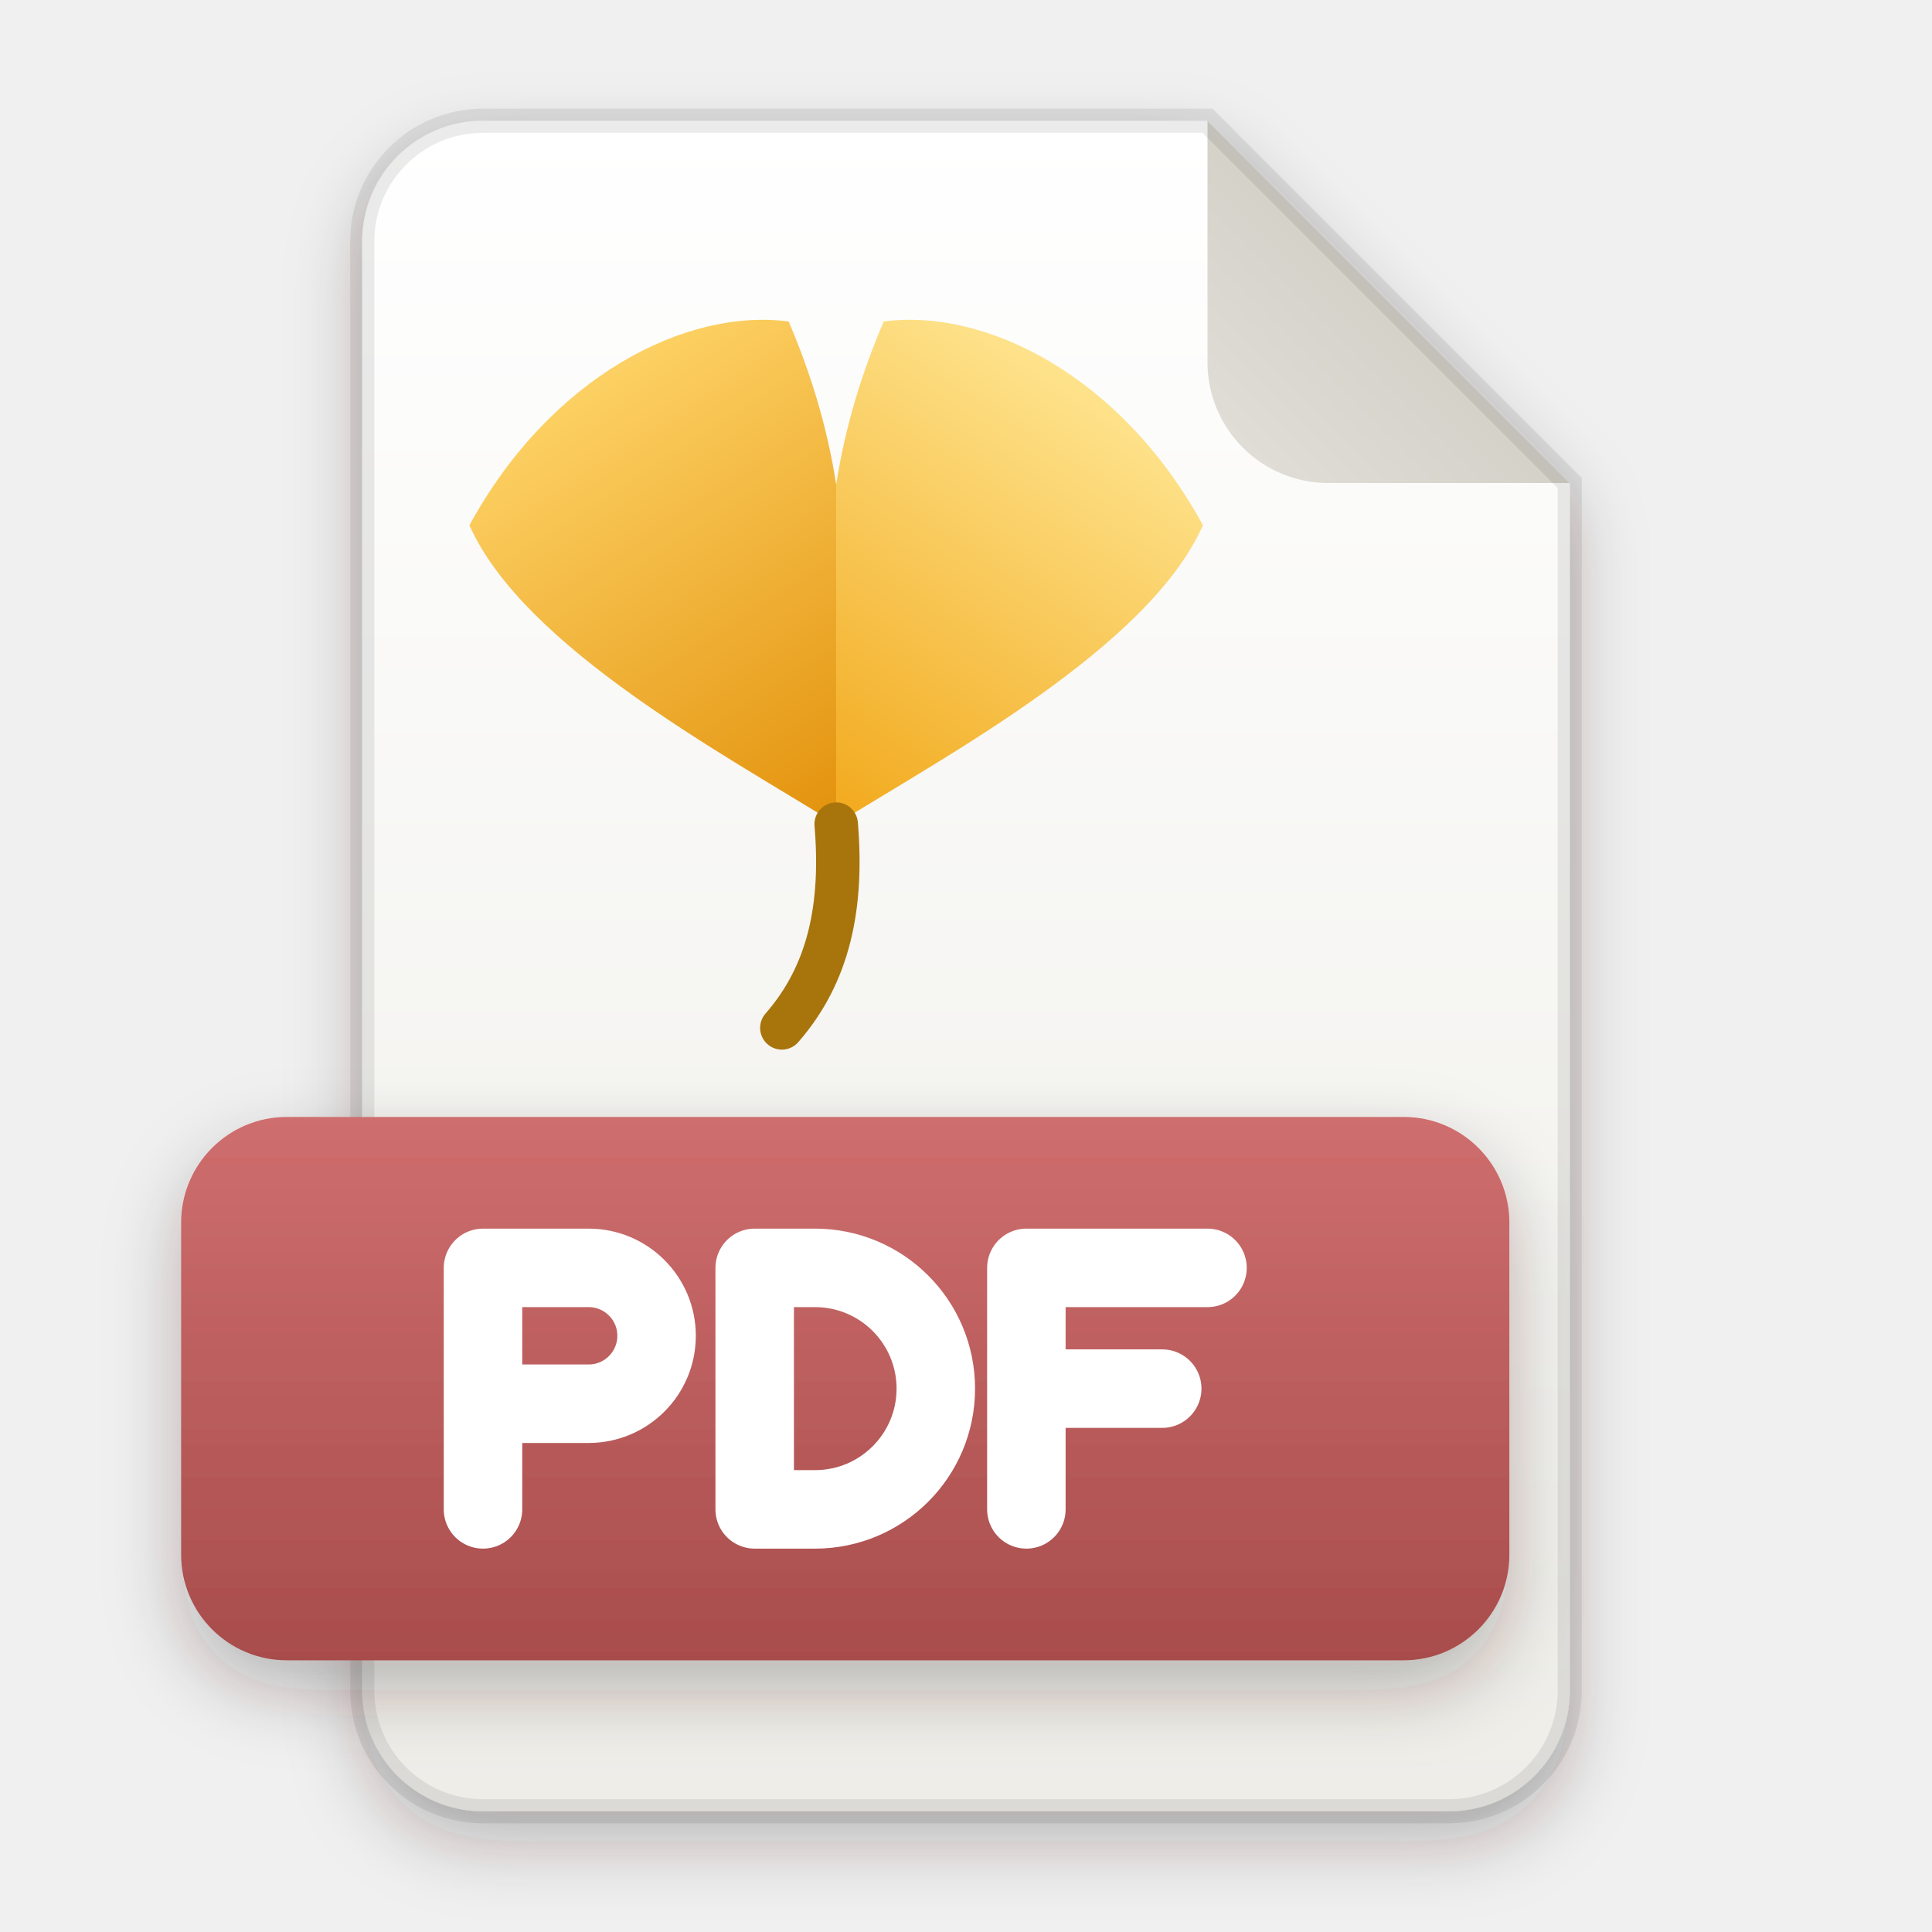
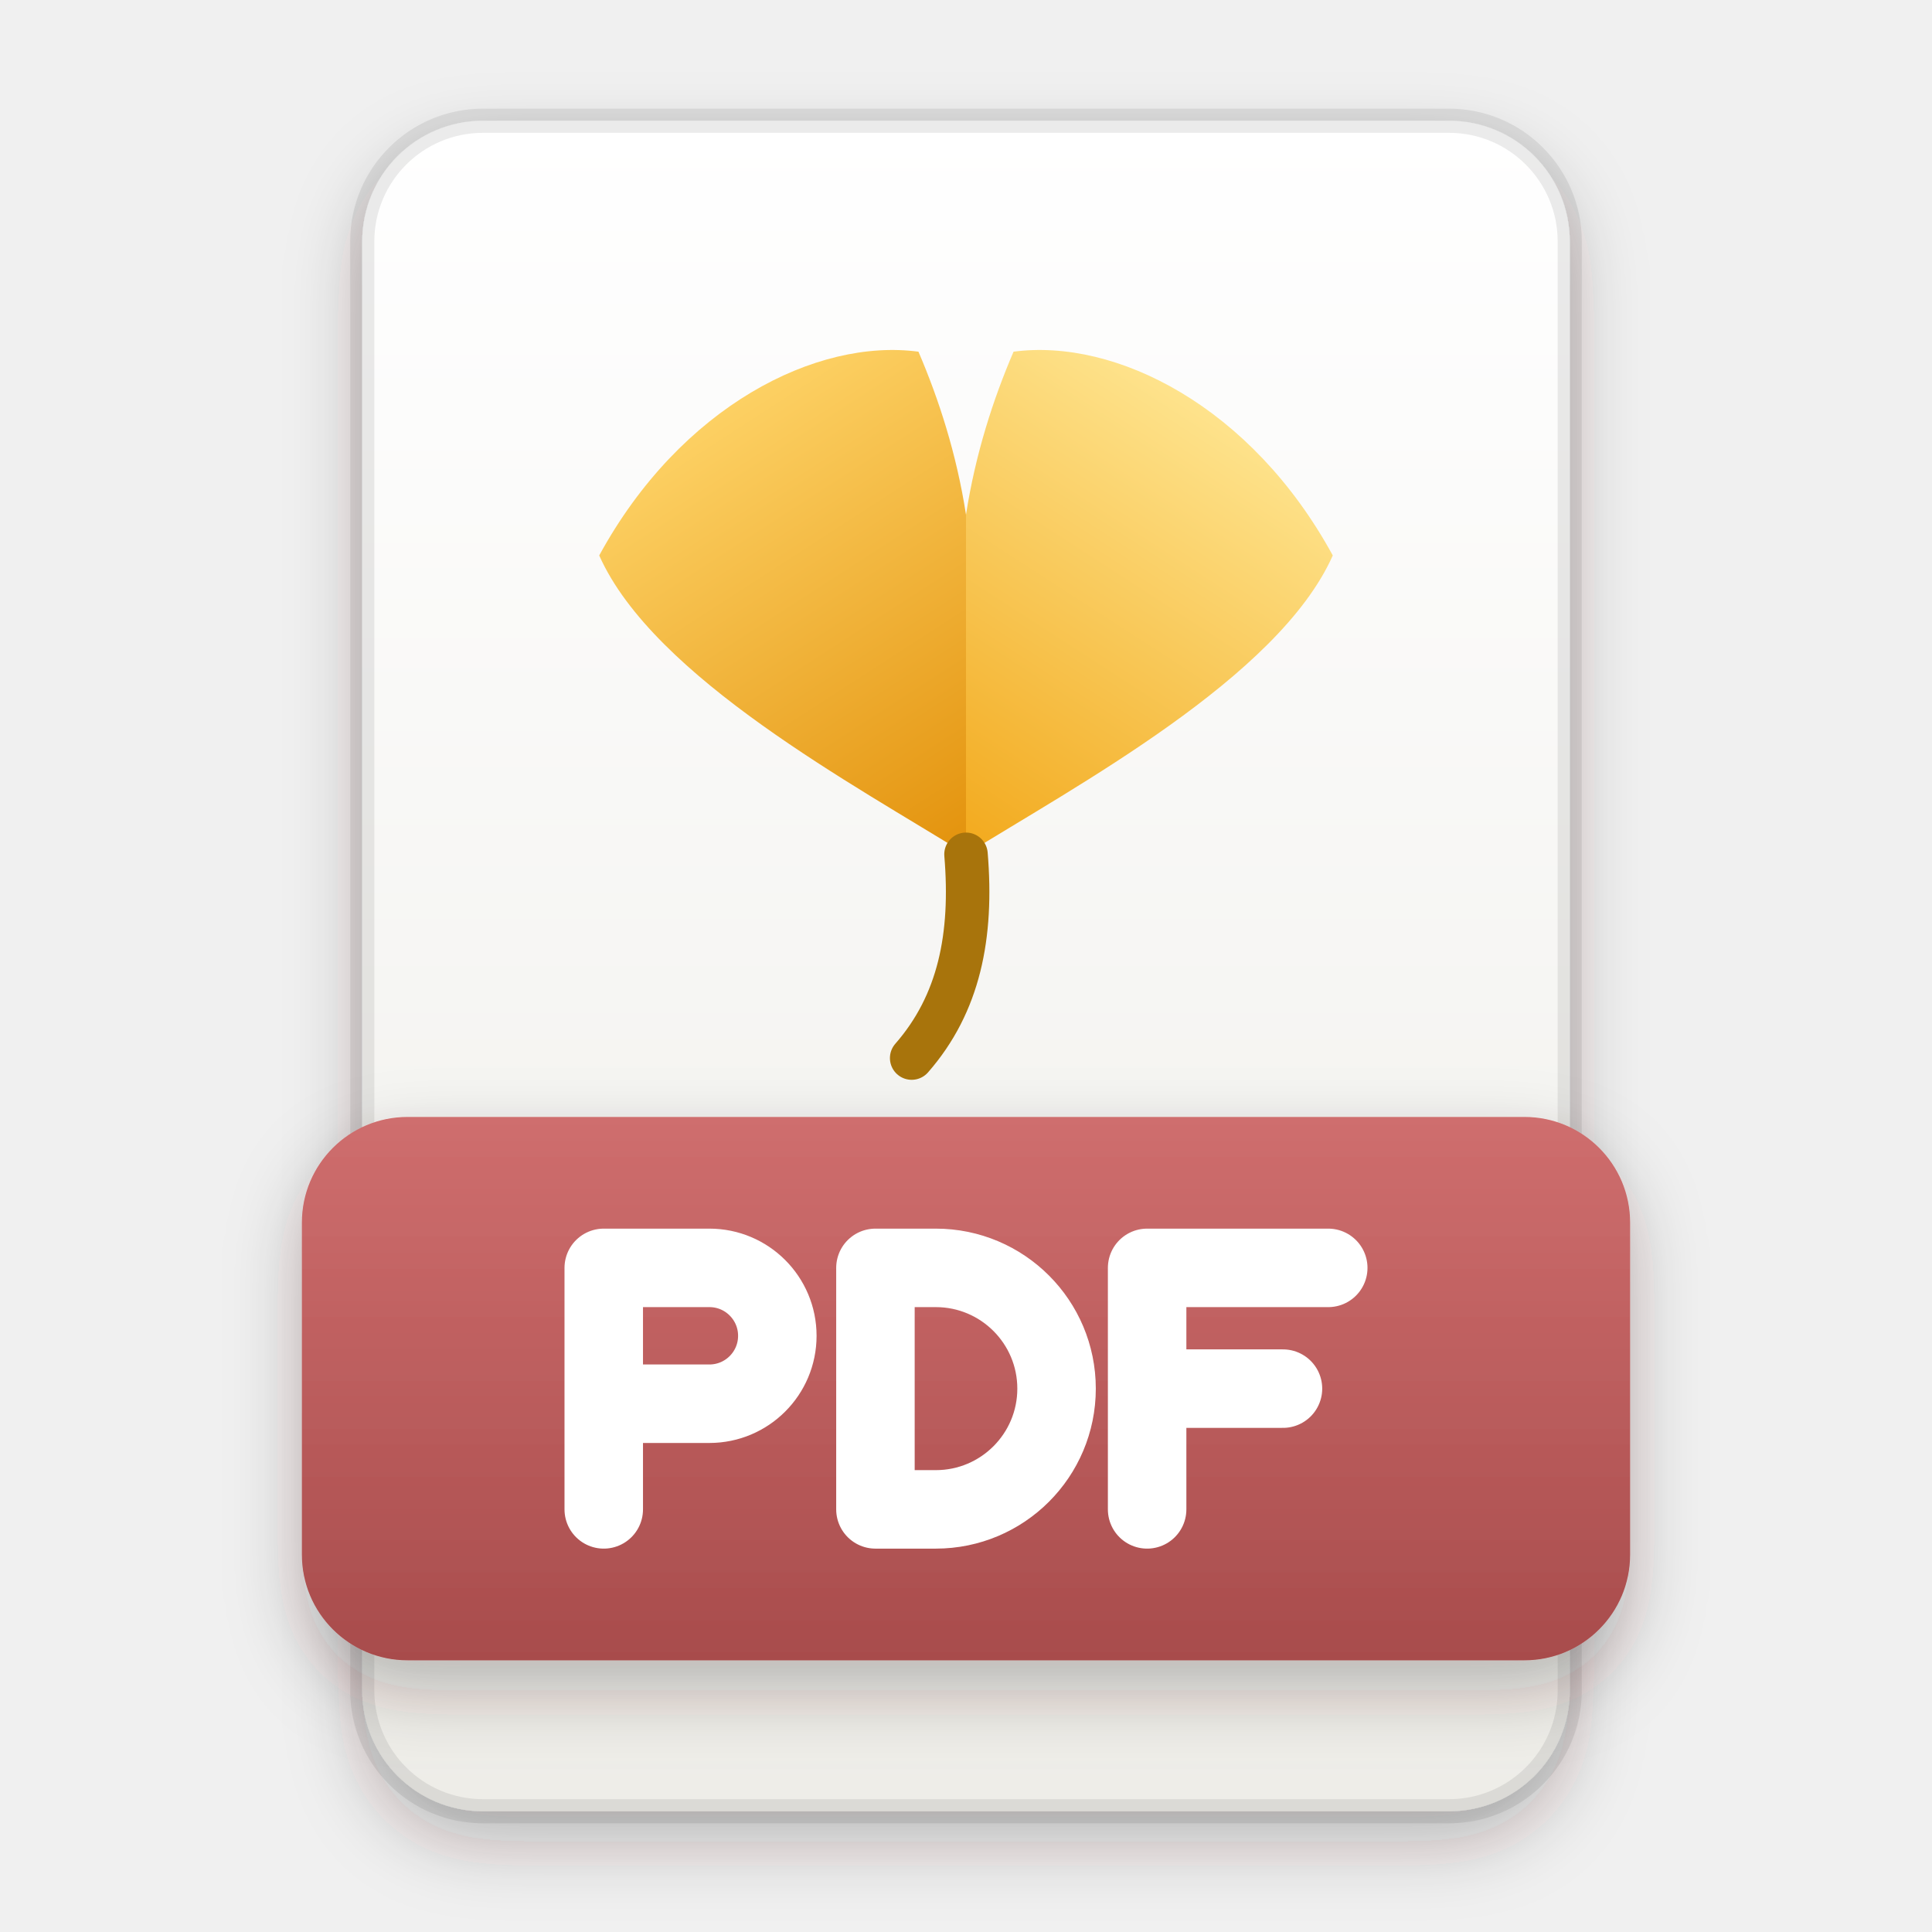
<svg xmlns="http://www.w3.org/2000/svg" width="256" height="256" viewBox="0 0 64 64">
  <defs>
    <linearGradient id="paper" x1="32" y1="4" x2="32" y2="60" gradientUnits="userSpaceOnUse">
      <stop offset="0" stop-color="#fff" />
      <stop offset="1" stop-color="#eeede8" />
-     </linearGradient>
-     <linearGradient id="fold" x1="40" y1="16" x2="48" y2="8" gradientUnits="userSpaceOnUse">
-       <stop offset="0" stop-color="#e2e0d9" />
-       <stop offset="1" stop-color="#cfccc3" />
    </linearGradient>
    <linearGradient id="tag" x1="28" y1="37" x2="28" y2="55" gradientUnits="userSpaceOnUse">
      <stop offset="0" stop-color="#cf6e6e" />
      <stop offset="1" stop-color="#a84c4c" />
    </linearGradient>
    <linearGradient id="leafL" x1="10" y1="10" x2="32" y2="44" gradientUnits="userSpaceOnUse">
      <stop offset="0" stop-color="#ffd66b" />
      <stop offset="1" stop-color="#e3920c" />
    </linearGradient>
    <linearGradient id="leafR" x1="54" y1="10" x2="32" y2="44" gradientUnits="userSpaceOnUse">
      <stop offset="0" stop-color="#ffe896" />
      <stop offset="1" stop-color="#f2a91c" />
    </linearGradient>
    <filter id="shadow" x="-20%" y="-20%" width="140%" height="140%">
      <feDropShadow dx="0" dy="1" stdDeviation="1.2" flood-color="#2b2820" flood-opacity=".28" />
    </filter>
  </defs>
  <g filter="url(#shadow)">
-     <path d="M16 4H40L52 16V56A4 4 0 0 1 48 60H16A4 4 0 0 1 12 56V8A4 4 0 0 1 16 4Z" fill="url(#paper)" />
-     <path d="M40 4V12A4 4 0 0 0 44 16H52Z" fill="url(#fold)" />
+     <path d="M16 4H48A4 4 0 0 1 52 8V56A4 4 0 0 1 48 60H16A4 4 0 0 1 12 56V8A4 4 0 0 1 16 4Z" fill="url(#paper)" />
  </g>
-   <path d="M16 4H40L52 16V56A4 4 0 0 1 48 60H16A4 4 0 0 1 12 56V8A4 4 0 0 1 16 4Z" fill="none" stroke="#000" stroke-opacity=".08" stroke-width=".8" />
-   <g transform="translate(13.3 7.5) scale(.45)">
+   <path d="M16 4H48A4 4 0 0 1 52 8V56A4 4 0 0 1 48 60H16A4 4 0 0 1 12 56V8A4 4 0 0 1 16 4Z" fill="none" stroke="#000" stroke-opacity=".08" stroke-width=".8" />
+   <g transform="translate(17.6 8.5) scale(.45)">
    <path d="M32 44C24 39 9 31 5 22C11 11 21 6 28.5 7C30 10.5 31.3 14.5 32 19Z" fill="url(#leafL)" />
    <path d="M32 44C40 39 55 31 59 22C53 11 43 6 35.5 7C34 10.5 32.7 14.5 32 19Z" fill="url(#leafR)" />
    <path d="M32 44C32.5 50 31.5 55 28 59" fill="none" stroke="#a8740c" stroke-width="3.2" stroke-linecap="round" />
  </g>
  <g filter="url(#shadow)">
-     <rect x="6" y="37" width="44" height="18" rx="3.5" fill="url(#tag)" />
+     <rect x="10" y="37" width="44" height="18" rx="3.5" fill="url(#tag)" />
  </g>
-   <path d="M16 50V42H19.5A2.25 2.25 0 0 1 19.5 46.5H16M25 42H27A4 4 0 0 1 27 50H25ZM40 42H34V50M34 46H38.5" fill="none" stroke="#fff" stroke-width="2.6" stroke-linecap="round" stroke-linejoin="round" />
+   <path transform="translate(4 0)" d="M16 50V42H19.5A2.25 2.25 0 0 1 19.5 46.5H16M25 42H27A4 4 0 0 1 27 50H25ZM40 42H34V50M34 46H38.5" fill="none" stroke="#fff" stroke-width="2.6" stroke-linecap="round" stroke-linejoin="round" />
</svg>
